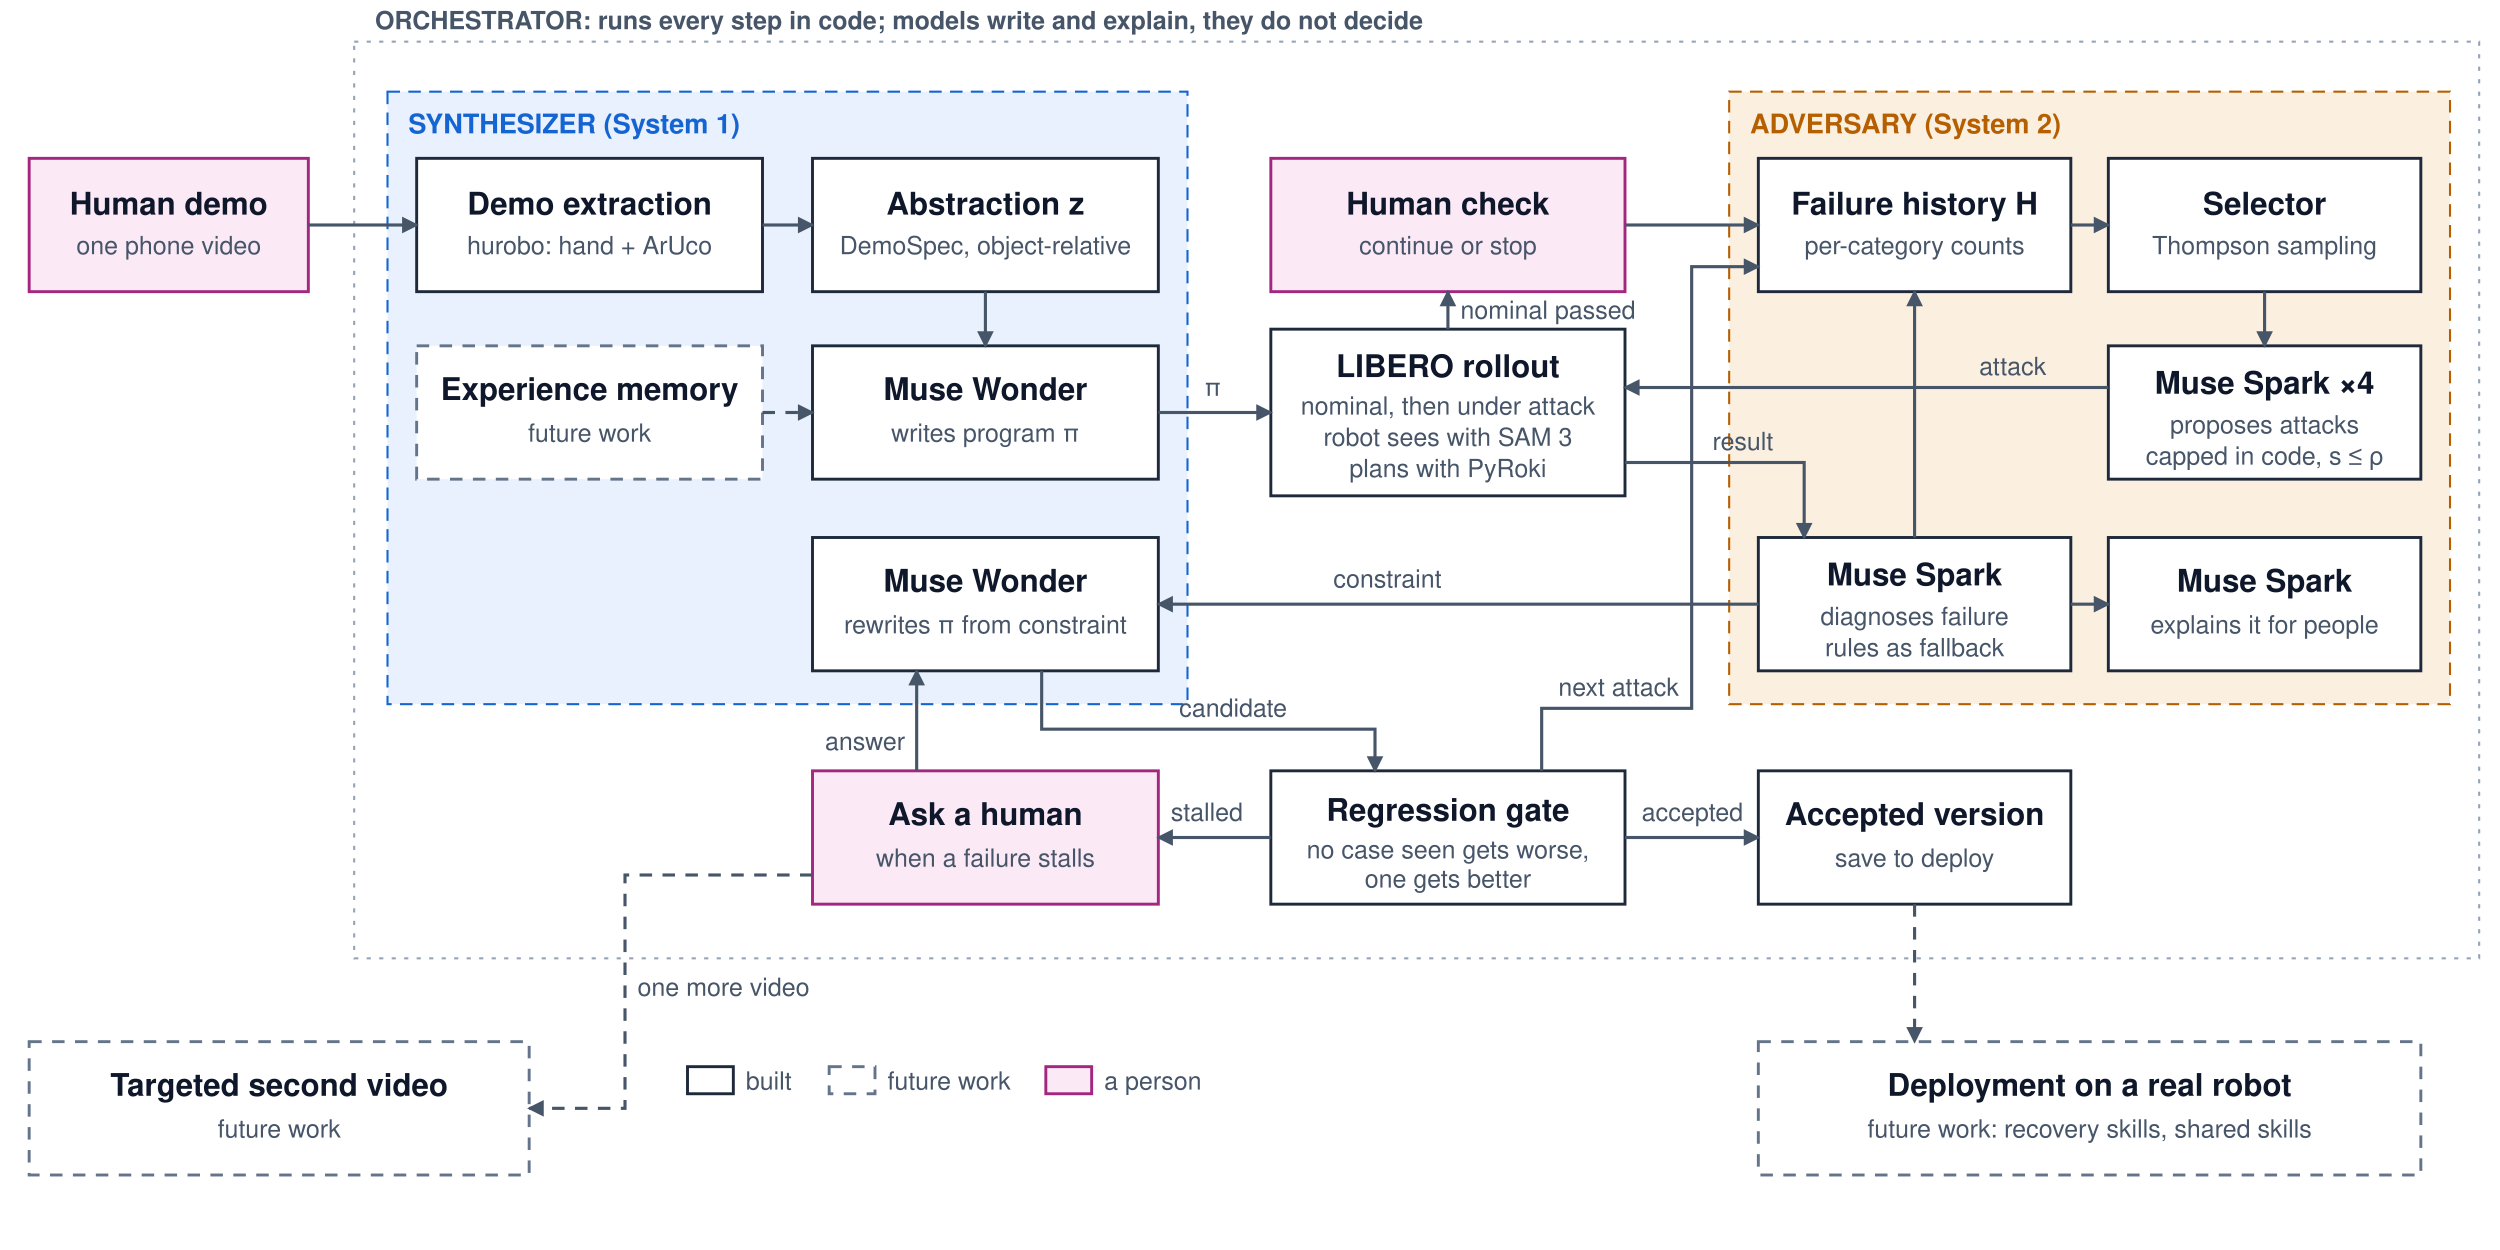
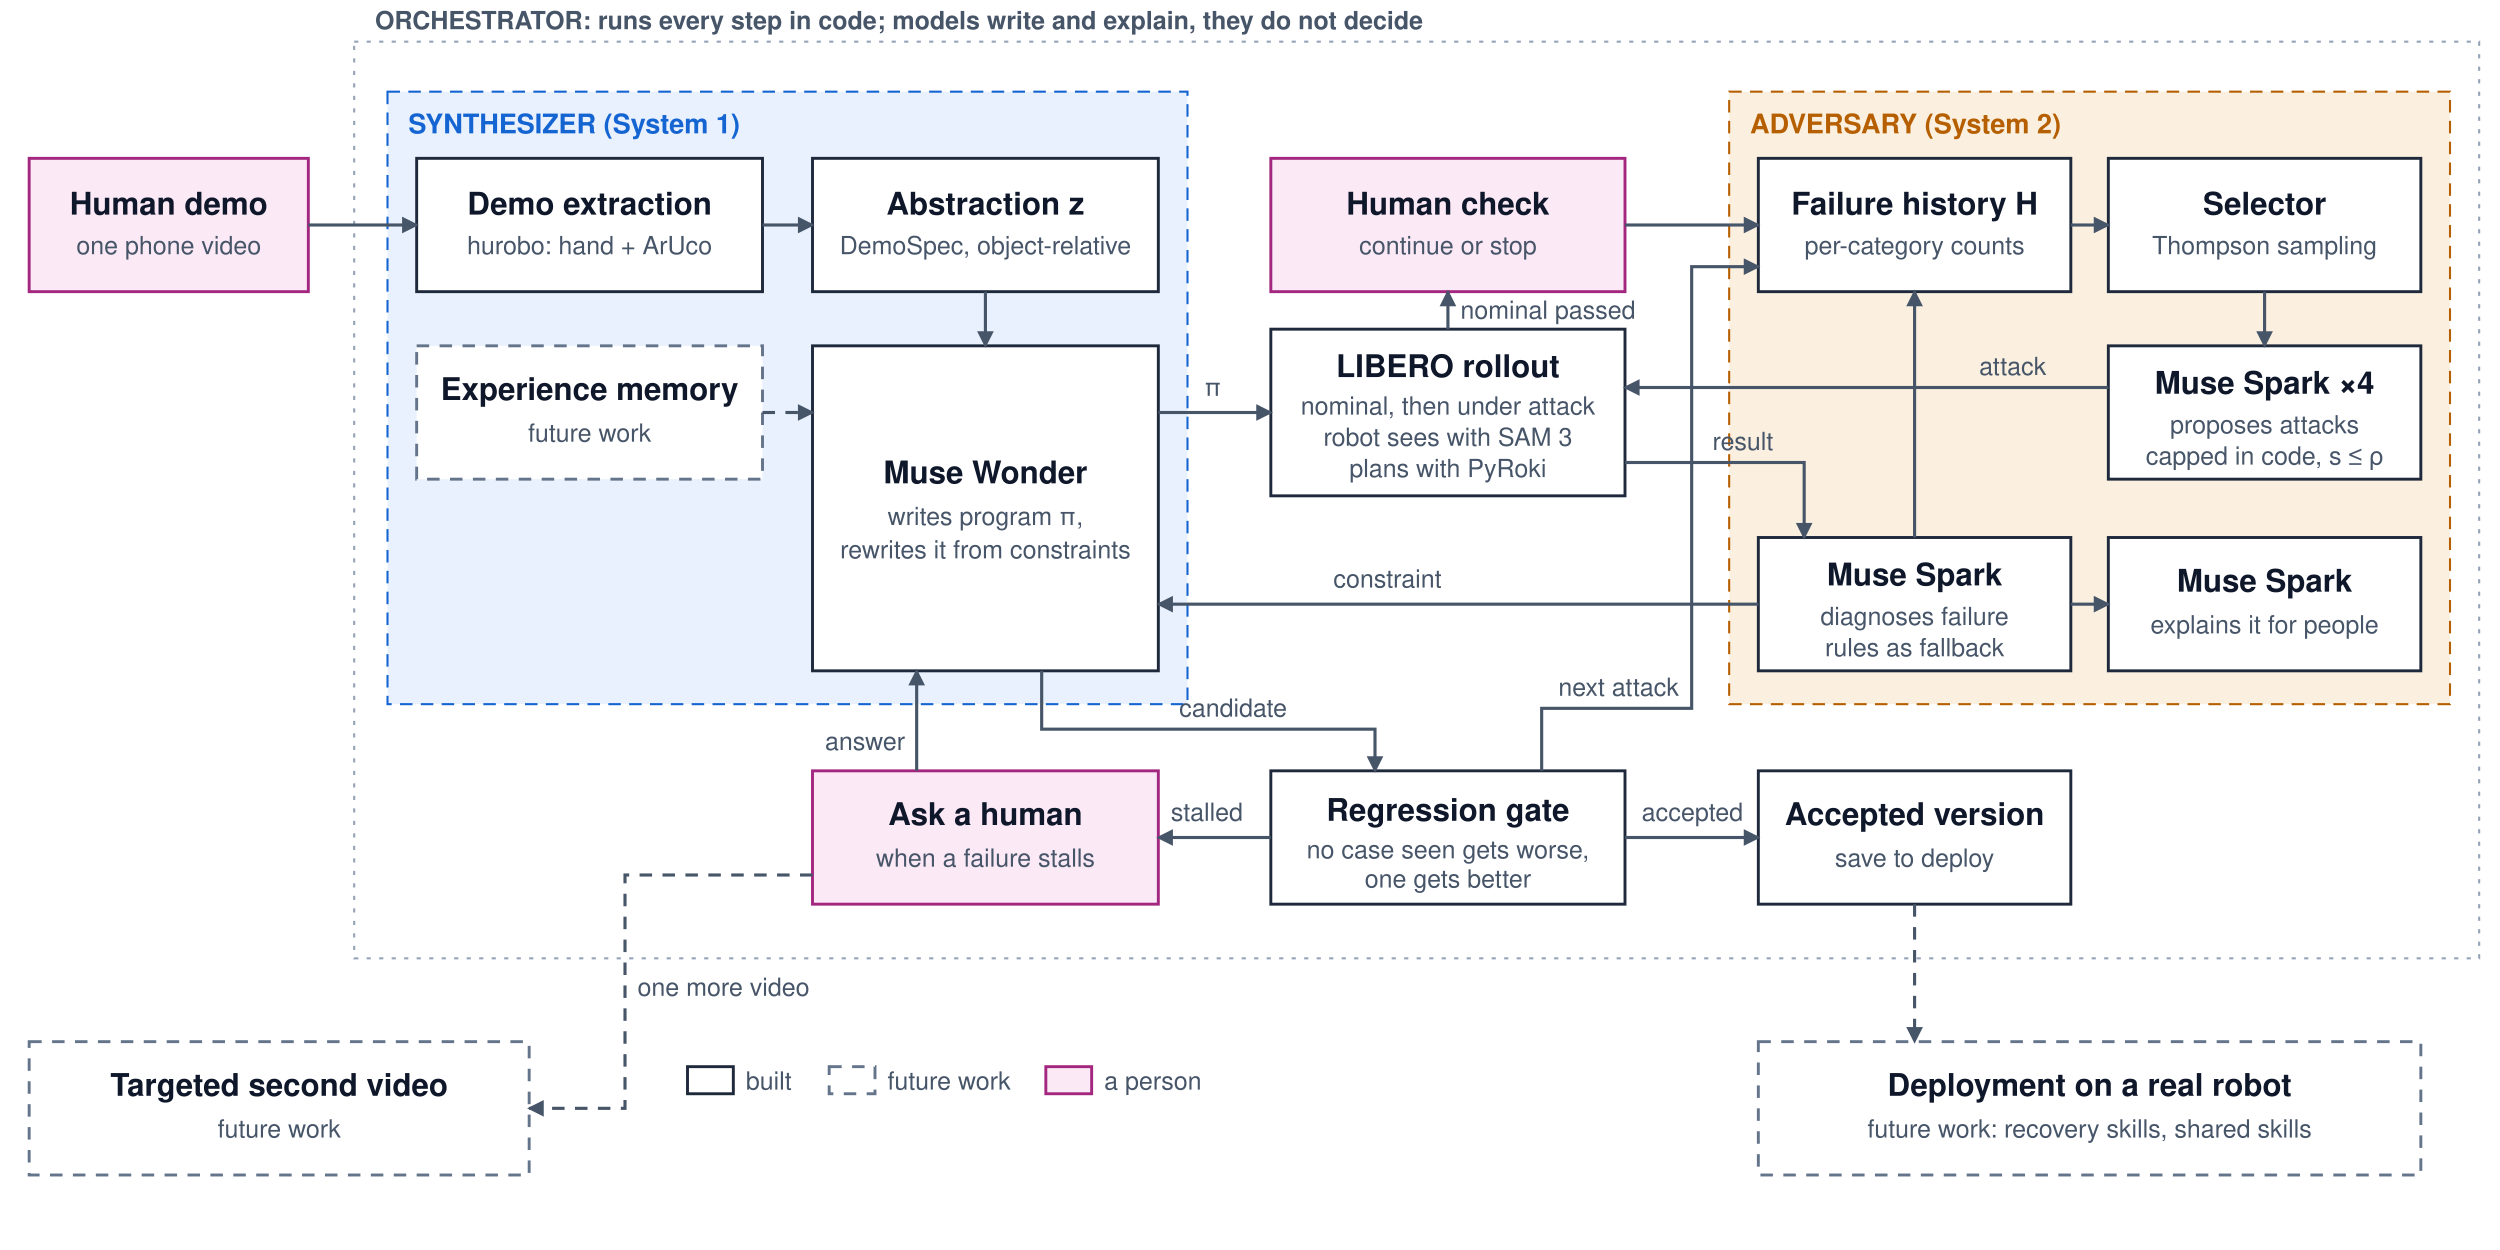
<svg xmlns="http://www.w3.org/2000/svg" viewBox="0 0 1200 600" font-family="Helvetica,Arial,sans-serif" role="img" aria-label="ANTS architecture: a human video goes to the Synthesizer, which writes a program. The orchestrator checks it and a person continues. The Adversary attacks it in LIBERO and diagnoses failures. Constraints return to the Synthesizer, and a regression gate keeps only rewrites that do no worse. Memory, targeted demonstrations and deployment are future work.">
  <defs>
    <marker id="a" viewBox="0 0 8 8" refX="7" refY="4" markerUnits="userSpaceOnUse" markerWidth="8" markerHeight="8" orient="auto">
      <path d="M0 0L8 4L0 8z" fill="#475569" />
    </marker>
  </defs>
  <style>.n{fill:#fff;stroke:#1e293b;stroke-width:1.4}.f{fill:#fff;stroke:#64748b;stroke-width:1.4;stroke-dasharray:6 5}.h{fill:#fbe9f6;stroke:#a3267f;stroke-width:1.4}.t{font-size:15px;font-weight:700;fill:#0f172a}.s{font-size:12px;fill:#475569}.e{fill:none;stroke:#475569;stroke-width:1.5;marker-end:url(#a)}.d{stroke-dasharray:6 5}.l{font-size:12px;fill:#475569}</style>
  <rect width="1200" height="600" fill="#fff" />
  <rect x="170" y="20" width="1020" height="440" fill="none" stroke="#94a3b8" stroke-dasharray="2 4" />
  <text x="180" y="14" font-size="12" font-weight="700" fill="#475569">ORCHESTRATOR: runs every step in code; models write and explain, they do not decide</text>
  <rect x="186" y="44" width="384" height="294" fill="#e8f1fd" stroke="#1464d2" stroke-dasharray="6 4" />
  <text x="196" y="64" font-size="13" font-weight="700" fill="#1464d2">SYNTHESIZER (System 1)</text>
  <rect x="830" y="44" width="346" height="294" fill="#fbf0e0" stroke="#b65f00" stroke-dasharray="6 4" />
  <text x="840" y="64" font-size="13" font-weight="700" fill="#b65f00">ADVERSARY (System 2)</text>
  <rect x="14" y="76" width="134" height="64" class="h" />
  <text x="81" y="103" text-anchor="middle" class="t">Human demo</text>
  <text x="81" y="122" text-anchor="middle" class="s">one phone video</text>
  <rect x="200" y="76" width="166" height="64" class="n" />
  <text x="283" y="103" text-anchor="middle" class="t">Demo extraction</text>
  <text x="283" y="122" text-anchor="middle" class="s">hurobo: hand + ArUco</text>
  <rect x="390" y="76" width="166" height="64" class="n" />
  <text x="473" y="103" text-anchor="middle" class="t">Abstraction z</text>
  <text x="473" y="122" text-anchor="middle" class="s">DemoSpec, object-relative</text>
-   <rect x="390" y="166" width="166" height="64" class="n" />
-   <text x="473" y="192" text-anchor="middle" class="t">Muse Wonder</text>
-   <text x="473" y="212" text-anchor="middle" class="s">writes program π</text>
+   <rect x="390" y="166" width="166" height="156" class="n" />
+   <text x="473" y="232" text-anchor="middle" class="t">Muse Wonder</text>
+   <text x="473" y="252" text-anchor="middle" class="s">writes program π,</text>
+   <text x="473" y="268" text-anchor="middle" class="s">rewrites it from constraints</text>
  <rect x="200" y="166" width="166" height="64" class="f" />
  <text x="283" y="192" text-anchor="middle" class="t">Experience memory</text>
  <text x="283" y="212" text-anchor="middle" class="s">future work</text>
-   <rect x="390" y="258" width="166" height="64" class="n" />
-   <text x="473" y="284" text-anchor="middle" class="t">Muse Wonder</text>
-   <text x="473" y="304" text-anchor="middle" class="s">rewrites π from constraint</text>
  <rect x="610" y="158" width="170" height="80" class="n" />
  <text x="695" y="181" text-anchor="middle" class="t">LIBERO rollout</text>
  <text x="695" y="199" text-anchor="middle" class="s">nominal, then under attack</text>
  <text x="695" y="214" text-anchor="middle" class="s">robot sees with SAM 3</text>
  <text x="695" y="229" text-anchor="middle" class="s">plans with PyRoki</text>
  <rect x="610" y="76" width="170" height="64" class="h" />
  <text x="695" y="103" text-anchor="middle" class="t">Human check</text>
  <text x="695" y="122" text-anchor="middle" class="s">continue or stop</text>
  <rect x="844" y="76" width="150" height="64" class="n" />
  <text x="919" y="103" text-anchor="middle" class="t">Failure history H</text>
  <text x="919" y="122" text-anchor="middle" class="s">per-category counts</text>
  <rect x="1012" y="76" width="150" height="64" class="n" />
  <text x="1087" y="103" text-anchor="middle" class="t">Selector</text>
  <text x="1087" y="122" text-anchor="middle" class="s">Thompson sampling</text>
  <rect x="1012" y="166" width="150" height="64" class="n" />
  <text x="1087" y="189" text-anchor="middle" class="t">Muse Spark ×4</text>
  <text x="1087" y="208" text-anchor="middle" class="s">proposes attacks</text>
  <text x="1087" y="223" text-anchor="middle" class="s">capped in code, s ≤ ρ</text>
  <rect x="844" y="258" width="150" height="64" class="n" />
  <text x="919" y="281" text-anchor="middle" class="t">Muse Spark</text>
  <text x="919" y="300" text-anchor="middle" class="s">diagnoses failure</text>
  <text x="919" y="315" text-anchor="middle" class="s">rules as fallback</text>
  <rect x="1012" y="258" width="150" height="64" class="n" />
  <text x="1087" y="284" text-anchor="middle" class="t">Muse Spark</text>
  <text x="1087" y="304" text-anchor="middle" class="s">explains it for people</text>
  <rect x="610" y="370" width="170" height="64" class="n" />
  <text x="695" y="394" text-anchor="middle" class="t">Regression gate</text>
  <text x="695" y="412" text-anchor="middle" class="s">no case seen gets worse,</text>
  <text x="695" y="426" text-anchor="middle" class="s">one gets better</text>
  <rect x="390" y="370" width="166" height="64" class="h" />
  <text x="473" y="396" text-anchor="middle" class="t">Ask a human</text>
  <text x="473" y="416" text-anchor="middle" class="s">when a failure stalls</text>
  <rect x="844" y="370" width="150" height="64" class="n" />
  <text x="919" y="396" text-anchor="middle" class="t">Accepted version</text>
  <text x="919" y="416" text-anchor="middle" class="s">save to deploy</text>
  <rect x="14" y="500" width="240" height="64" class="f" />
  <text x="134" y="526" text-anchor="middle" class="t">Targeted second video</text>
  <text x="134" y="546" text-anchor="middle" class="s">future work</text>
  <rect x="844" y="500" width="318" height="64" class="f" />
  <text x="1003" y="526" text-anchor="middle" class="t">Deployment on a real robot</text>
  <text x="1003" y="546" text-anchor="middle" class="s">future work: recovery skills, shared skills</text>
  <path class="e" d="M148 108H200" />
  <path class="e" d="M366 108H390" />
  <path class="e" d="M473 140V166" />
  <path class="e" d="M556 198H610" />
  <text x="578" y="190" class="l">π</text>
  <path class="e" d="M695 158V140" />
  <text x="701" y="153" class="l">nominal passed</text>
  <path class="e" d="M780 108H844" />
  <path class="e" d="M994 108H1012" />
  <path class="e" d="M1087 140V166" />
  <path class="e" d="M1012 186H780" />
  <text x="950" y="180" class="l">attack</text>
  <path class="e" d="M780 222H866V258" />
  <text x="822" y="216" class="l">result</text>
  <path class="e" d="M919 258V140" />
  <path class="e" d="M994 290H1012" />
  <path class="e" d="M844 290H556" />
  <text x="640" y="282" class="l">constraint</text>
  <path class="e" d="M500 322V350H660V370" />
  <text x="566" y="344" class="l">candidate</text>
  <path class="e" d="M780 402H844" />
  <text x="788" y="394" class="l">accepted</text>
  <path class="e" d="M610 402H556" />
  <text x="562" y="394" class="l">stalled</text>
  <path class="e" d="M440 370V322" />
  <text x="396" y="360" class="l">answer</text>
  <path class="e" d="M740 370V340H812V128H844" />
  <text x="748" y="334" class="l">next attack</text>
  <path class="e d" d="M366 198H390" />
  <path class="e d" d="M919 434V500" />
  <path class="e d" d="M390 420H300V532H254" />
  <text x="306" y="478" class="l">one more video</text>
  <g transform="translate(330,512)">
    <rect width="22" height="13" class="n" />
    <text x="28" y="11" class="s">built</text>
    <rect x="68" width="22" height="13" class="f" />
    <text x="96" y="11" class="s">future work</text>
    <rect x="172" width="22" height="13" class="h" />
    <text x="200" y="11" class="s">a person</text>
  </g>
</svg>
